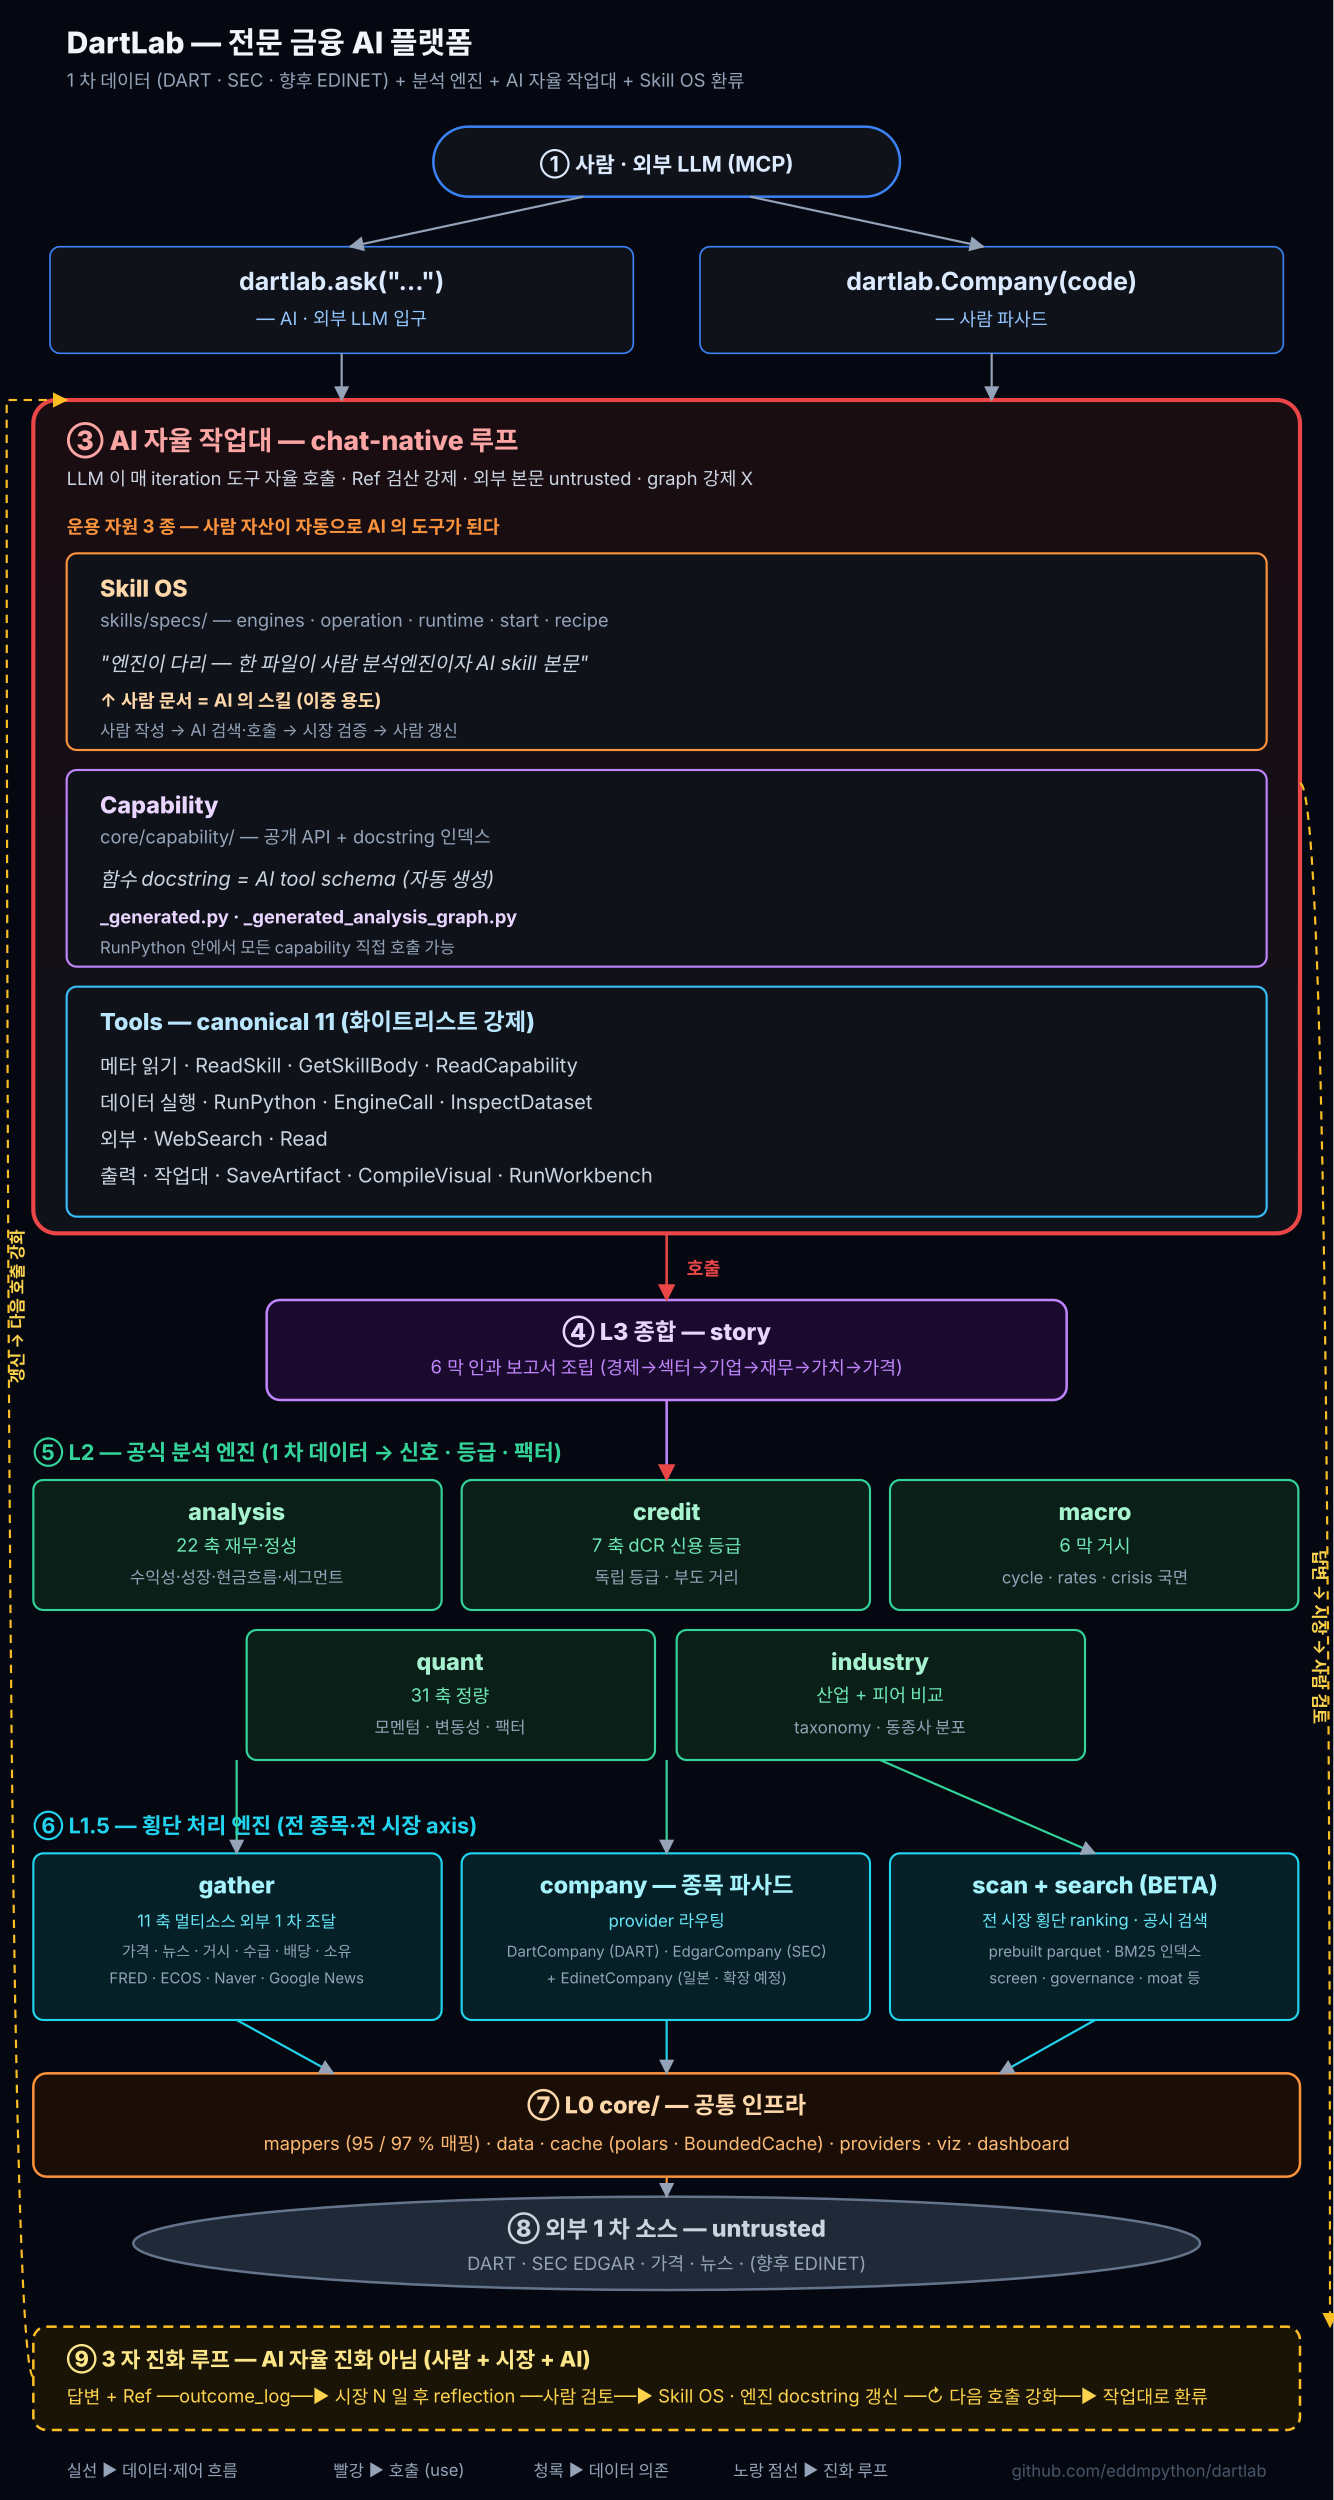
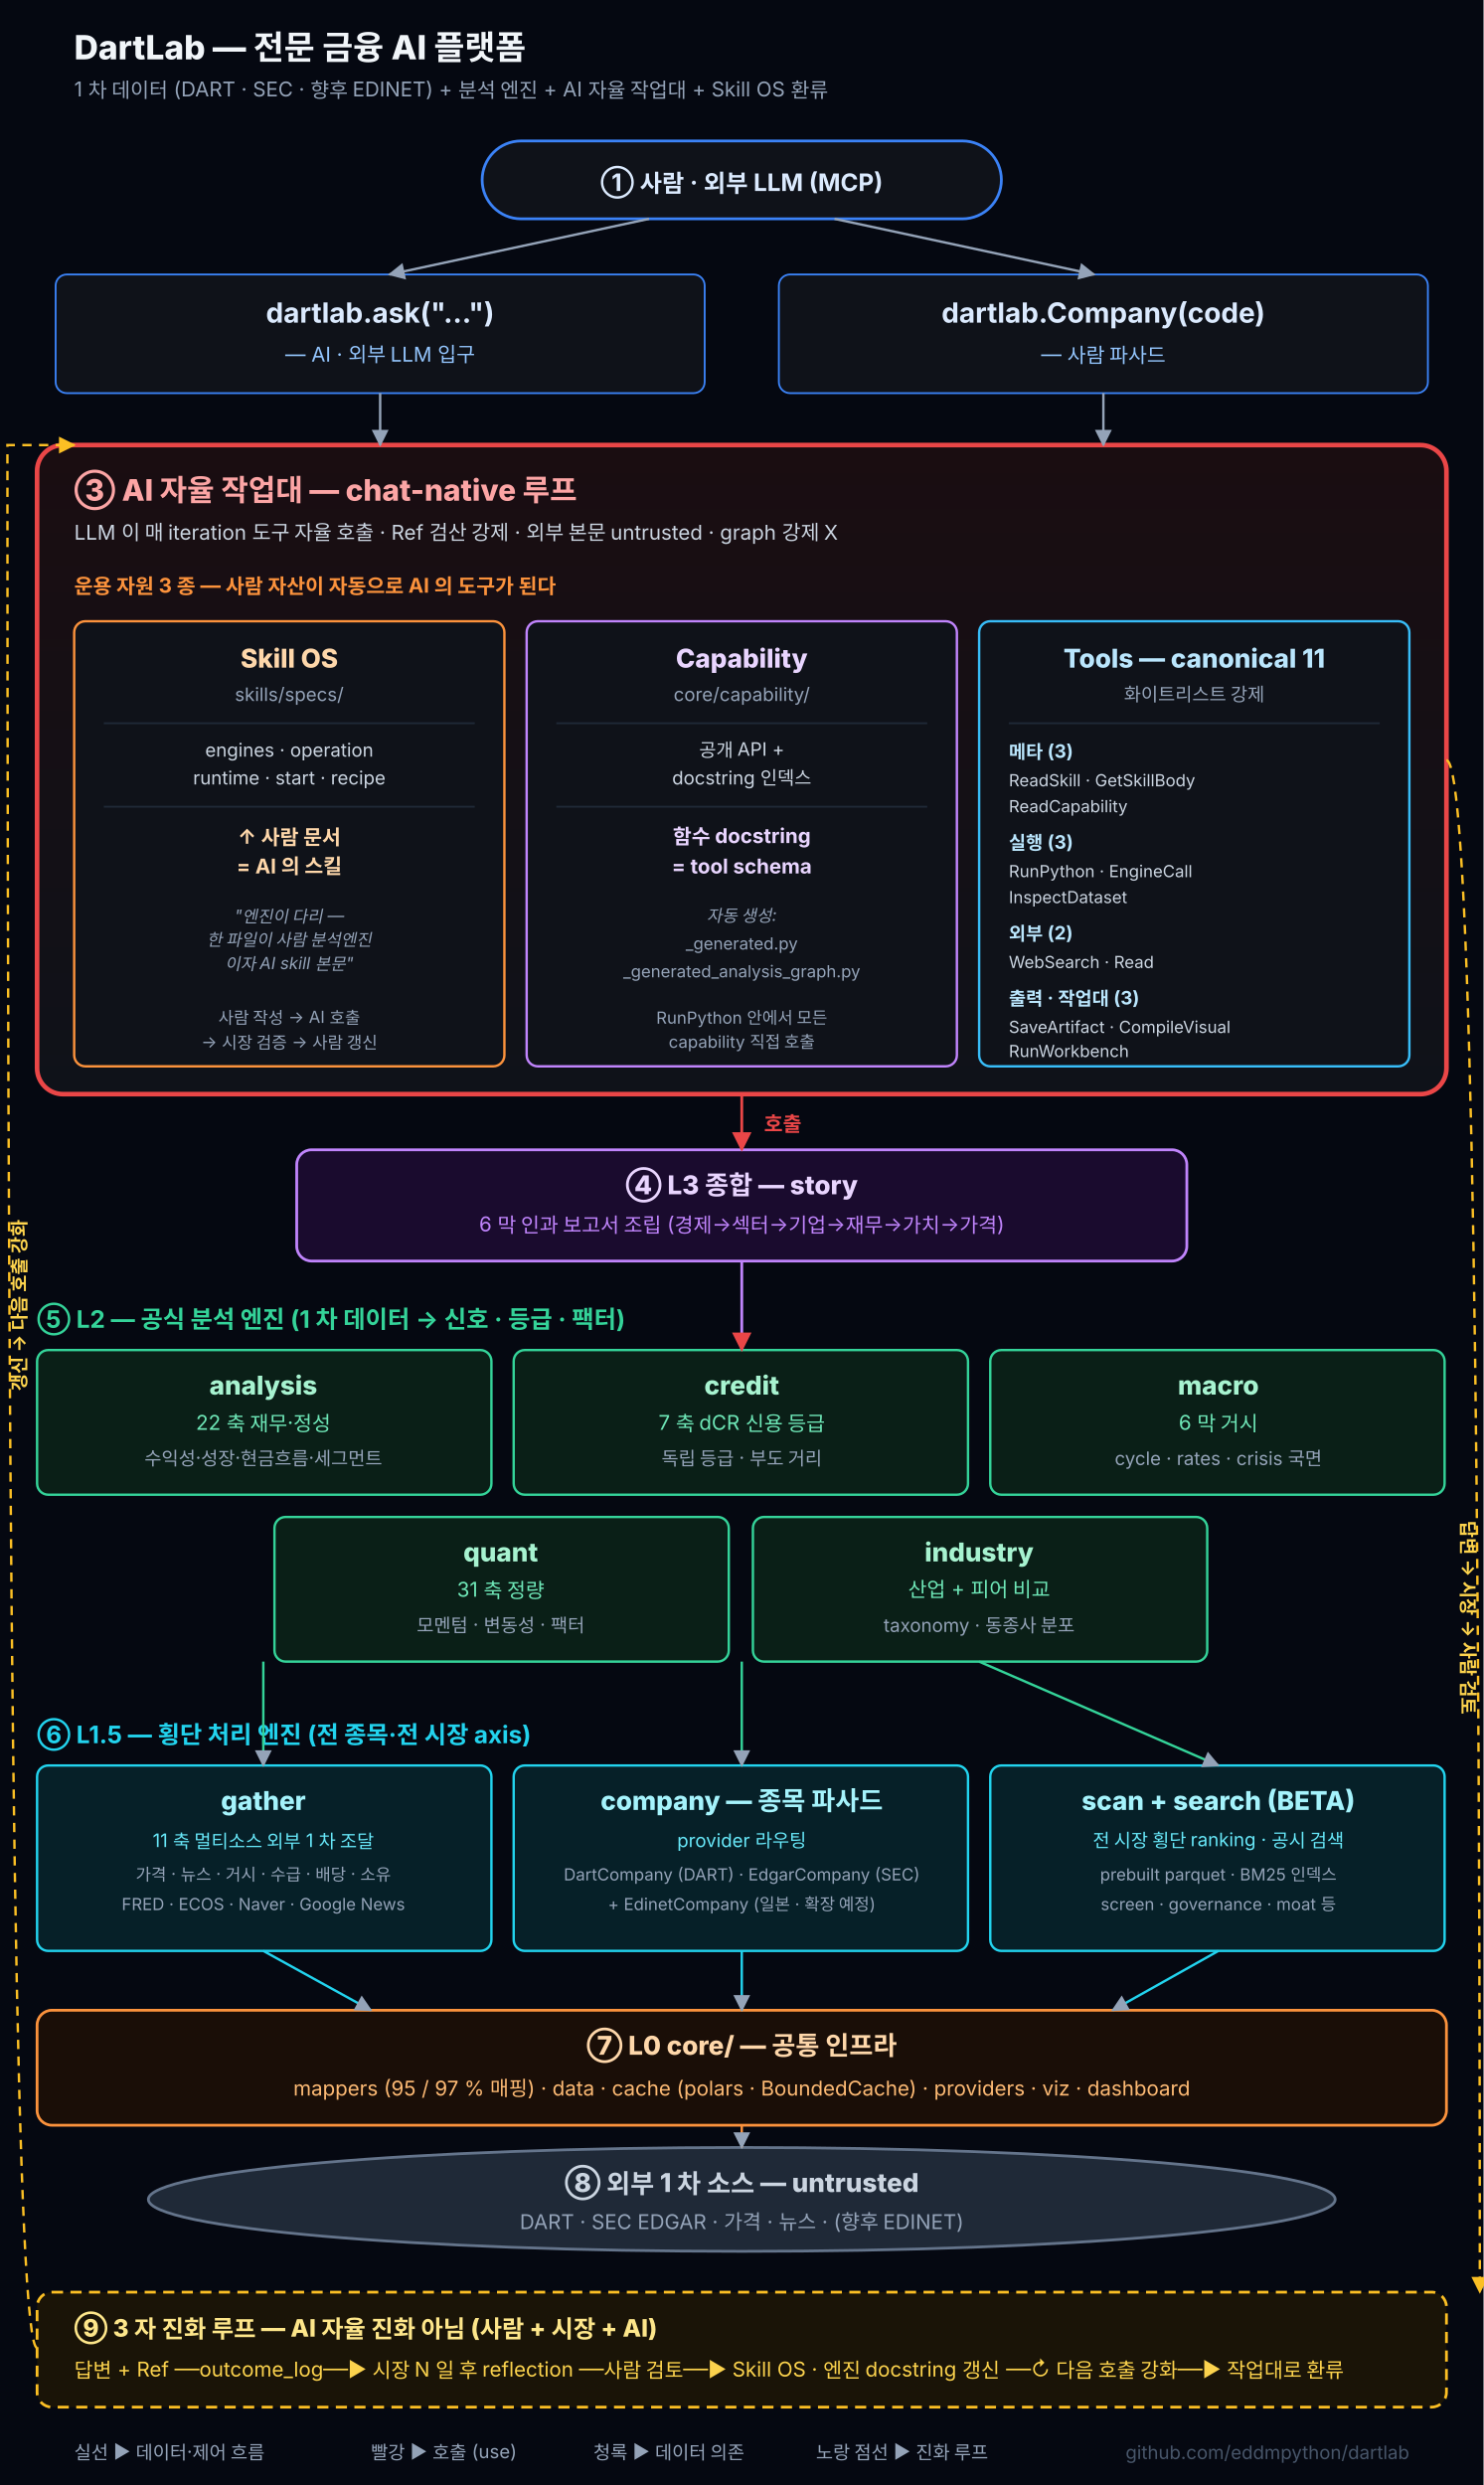
- <svg xmlns="http://www.w3.org/2000/svg" viewBox="0 0 800 1500" font-family="-apple-system,'Apple SD Gothic Neo',Pretendard,'Noto Sans KR',sans-serif" font-size="12">
+ <svg xmlns="http://www.w3.org/2000/svg" viewBox="0 0 800 1340" font-family="-apple-system,'Apple SD Gothic Neo',Pretendard,'Noto Sans KR',sans-serif" font-size="12">
  <defs>
    <marker id="arr" viewBox="0 0 10 10" refX="9" refY="5" markerWidth="7" markerHeight="7" orient="auto-start-reverse">
      <path d="M 0 0 L 10 5 L 0 10 z" fill="#94a3b8" />
    </marker>
    <marker id="arrCall" viewBox="0 0 10 10" refX="9" refY="5" markerWidth="7" markerHeight="7" orient="auto-start-reverse">
      <path d="M 0 0 L 10 5 L 0 10 z" fill="#ea4647" />
    </marker>
    <marker id="arrLoop" viewBox="0 0 10 10" refX="9" refY="5" markerWidth="7" markerHeight="7" orient="auto-start-reverse">
      <path d="M 0 0 L 10 5 L 0 10 z" fill="#fbbf24" />
    </marker>
    <linearGradient id="workbenchGrad" x1="0" y1="0" x2="0" y2="1">
      <stop offset="0%" stop-color="#1a0d11" />
      <stop offset="100%" stop-color="#0f1219" />
    </linearGradient>
  </defs>
-   <rect width="800" height="1500" fill="#050811" />
+   <rect width="800" height="1340" fill="#050811" />
  <text x="40" y="32" fill="#f1f5f9" font-size="18" font-weight="800">DartLab — 전문 금융 AI 플랫폼</text>
  <text x="40" y="52" fill="#94a3b8" font-size="11">1 차 데이터 (DART · SEC · 향후 EDINET) + 분석 엔진 + AI 자율 작업대 + Skill OS 환류</text>
  <rect x="260" y="76" width="280" height="42" rx="21" fill="#0f1219" stroke="#3b82f6" stroke-width="1.5" />
  <text x="400" y="103" text-anchor="middle" fill="#dbeafe" font-weight="700" font-size="13">① 사람 · 외부 LLM (MCP)</text>
  <rect x="30" y="148" width="350" height="64" rx="6" fill="#0f1219" stroke="#3b82f6" />
  <text x="205" y="174" text-anchor="middle" fill="#dbeafe" font-weight="700" font-size="15">dartlab.ask("…")</text>
  <text x="205" y="195" text-anchor="middle" fill="#93c5fd" font-size="11">— AI · 외부 LLM 입구</text>
  <rect x="420" y="148" width="350" height="64" rx="6" fill="#0f1219" stroke="#3b82f6" />
  <text x="595" y="174" text-anchor="middle" fill="#dbeafe" font-weight="700" font-size="15">dartlab.Company(code)</text>
  <text x="595" y="195" text-anchor="middle" fill="#93c5fd" font-size="11">— 사람 파사드</text>
  <line x1="350" y1="118" x2="210" y2="148" stroke="#94a3b8" stroke-width="1.3" marker-end="url(#arr)" />
  <line x1="450" y1="118" x2="590" y2="148" stroke="#94a3b8" stroke-width="1.3" marker-end="url(#arr)" />
-   <rect x="20" y="240" width="760" height="500" rx="14" fill="url(#workbenchGrad)" stroke="#ea4647" stroke-width="2.5" />
+   <rect x="20" y="240" width="760" height="350" rx="14" fill="url(#workbenchGrad)" stroke="#ea4647" stroke-width="2.5" />
  <text x="40" y="270" fill="#fca5a5" font-weight="800" font-size="16">③ AI 자율 작업대 — chat-native 루프</text>
  <text x="40" y="291" fill="#cbd5e1" font-size="11">LLM 이 매 iteration 도구 자율 호출 · Ref 검산 강제 · 외부 본문 untrusted · graph 강제 X</text>
  <text x="40" y="320" fill="#fb923c" font-weight="700" font-size="11">운용 자원 3 종 — 사람 자산이 자동으로 AI 의 도구가 된다</text>
-   <rect x="40" y="332" width="720" height="118" rx="6" fill="#0f1219" stroke="#fb923c" stroke-width="1.3" />
-   <text x="60" y="358" fill="#fed7aa" font-weight="800" font-size="14">Skill OS</text>
-   <text x="60" y="376" fill="#94a3b8" font-size="11">skills/specs/ — engines · operation · runtime · start · recipe</text>
-   <text x="60" y="402" fill="#cbd5e1" font-size="12" font-style="italic">"엔진이 다리 — 한 파일이 사람 분석엔진이자 AI skill 본문"</text>
-   <text x="60" y="424" fill="#fed7aa" font-size="11" font-weight="700">↑ 사람 문서 = AI 의 스킬 (이중 용도)</text>
-   <text x="60" y="442" fill="#94a3b8" font-size="10">사람 작성 → AI 검색·호출 → 시장 검증 → 사람 갱신</text>
-   <rect x="40" y="462" width="720" height="118" rx="6" fill="#0f1219" stroke="#c084fc" stroke-width="1.3" />
-   <text x="60" y="488" fill="#e9d5ff" font-weight="800" font-size="14">Capability</text>
-   <text x="60" y="506" fill="#94a3b8" font-size="11">core/capability/ — 공개 API + docstring 인덱스</text>
-   <text x="60" y="532" fill="#cbd5e1" font-size="12" font-style="italic">함수 docstring = AI tool schema (자동 생성)</text>
-   <text x="60" y="554" fill="#e9d5ff" font-size="11" font-weight="700">_generated.py · _generated_analysis_graph.py</text>
-   <text x="60" y="572" fill="#94a3b8" font-size="10">RunPython 안에서 모든 capability 직접 호출 가능</text>
-   <rect x="40" y="592" width="720" height="138" rx="6" fill="#0f1219" stroke="#38bdf8" stroke-width="1.3" />
-   <text x="60" y="618" fill="#bae6fd" font-weight="800" font-size="14">Tools — canonical 11 (화이트리스트 강제)</text>
-   <text x="60" y="644" fill="#cbd5e1" font-size="12">메타 읽기      ·  ReadSkill · GetSkillBody · ReadCapability</text>
-   <text x="60" y="666" fill="#cbd5e1" font-size="12">데이터 실행    ·  RunPython · EngineCall · InspectDataset</text>
-   <text x="60" y="688" fill="#cbd5e1" font-size="12">외부            ·  WebSearch · Read</text>
-   <text x="60" y="710" fill="#cbd5e1" font-size="12">출력 · 작업대   ·  SaveArtifact · CompileVisual · RunWorkbench</text>
+   <rect x="40" y="335" width="232" height="240" rx="6" fill="#0f1219" stroke="#fb923c" stroke-width="1.3" />
+   <text x="156" y="360" text-anchor="middle" fill="#fed7aa" font-weight="800" font-size="14">Skill OS</text>
+   <text x="156" y="378" text-anchor="middle" fill="#94a3b8" font-size="10">skills/specs/</text>
+   <line x1="56" y1="390" x2="256" y2="390" stroke="#1f2937" />
+   <text x="156" y="408" text-anchor="middle" fill="#cbd5e1" font-size="10">engines · operation</text>
+   <text x="156" y="423" text-anchor="middle" fill="#cbd5e1" font-size="10">runtime · start · recipe</text>
+   <line x1="56" y1="435" x2="256" y2="435" stroke="#1f2937" />
+   <text x="156" y="455" text-anchor="middle" fill="#fed7aa" font-size="11" font-weight="700">↑ 사람 문서</text>
+   <text x="156" y="471" text-anchor="middle" fill="#fed7aa" font-size="11" font-weight="700">= AI 의 스킬</text>
+   <text x="156" y="497" text-anchor="middle" fill="#94a3b8" font-size="9" font-style="italic">"엔진이 다리 —</text>
+   <text x="156" y="510" text-anchor="middle" fill="#94a3b8" font-size="9" font-style="italic">한 파일이 사람 분석엔진</text>
+   <text x="156" y="523" text-anchor="middle" fill="#94a3b8" font-size="9" font-style="italic">이자 AI skill 본문"</text>
+   <text x="156" y="552" text-anchor="middle" fill="#94a3b8" font-size="9">사람 작성 → AI 호출</text>
+   <text x="156" y="565" text-anchor="middle" fill="#94a3b8" font-size="9">→ 시장 검증 → 사람 갱신</text>
+   <rect x="284" y="335" width="232" height="240" rx="6" fill="#0f1219" stroke="#c084fc" stroke-width="1.3" />
+   <text x="400" y="360" text-anchor="middle" fill="#e9d5ff" font-weight="800" font-size="14">Capability</text>
+   <text x="400" y="378" text-anchor="middle" fill="#94a3b8" font-size="10">core/capability/</text>
+   <line x1="300" y1="390" x2="500" y2="390" stroke="#1f2937" />
+   <text x="400" y="408" text-anchor="middle" fill="#cbd5e1" font-size="10">공개 API +</text>
+   <text x="400" y="423" text-anchor="middle" fill="#cbd5e1" font-size="10">docstring 인덱스</text>
+   <line x1="300" y1="435" x2="500" y2="435" stroke="#1f2937" />
+   <text x="400" y="455" text-anchor="middle" fill="#e9d5ff" font-size="11" font-weight="700">함수 docstring</text>
+   <text x="400" y="471" text-anchor="middle" fill="#e9d5ff" font-size="11" font-weight="700">= tool schema</text>
+   <text x="400" y="497" text-anchor="middle" fill="#94a3b8" font-size="9" font-style="italic">자동 생성:</text>
+   <text x="400" y="512" text-anchor="middle" fill="#94a3b8" font-size="9">_generated.py</text>
+   <text x="400" y="527" text-anchor="middle" fill="#94a3b8" font-size="9">_generated_analysis_graph.py</text>
+   <text x="400" y="552" text-anchor="middle" fill="#94a3b8" font-size="9">RunPython 안에서 모든</text>
+   <text x="400" y="565" text-anchor="middle" fill="#94a3b8" font-size="9">capability 직접 호출</text>
+   <rect x="528" y="335" width="232" height="240" rx="6" fill="#0f1219" stroke="#38bdf8" stroke-width="1.3" />
+   <text x="644" y="360" text-anchor="middle" fill="#bae6fd" font-weight="800" font-size="14">Tools — canonical 11</text>
+   <text x="644" y="378" text-anchor="middle" fill="#94a3b8" font-size="10">화이트리스트 강제</text>
+   <line x1="544" y1="390" x2="744" y2="390" stroke="#1f2937" />
+   <text x="544" y="409" fill="#bae6fd" font-size="10" font-weight="700">메타 (3)</text>
+   <text x="544" y="424" fill="#cbd5e1" font-size="9">ReadSkill · GetSkillBody</text>
+   <text x="544" y="438" fill="#cbd5e1" font-size="9">ReadCapability</text>
+   <text x="544" y="458" fill="#bae6fd" font-size="10" font-weight="700">실행 (3)</text>
+   <text x="544" y="473" fill="#cbd5e1" font-size="9">RunPython · EngineCall</text>
+   <text x="544" y="487" fill="#cbd5e1" font-size="9">InspectDataset</text>
+   <text x="544" y="507" fill="#bae6fd" font-size="10" font-weight="700">외부 (2)</text>
+   <text x="544" y="522" fill="#cbd5e1" font-size="9">WebSearch · Read</text>
+   <text x="544" y="542" fill="#bae6fd" font-size="10" font-weight="700">출력 · 작업대 (3)</text>
+   <text x="544" y="557" fill="#cbd5e1" font-size="9">SaveArtifact · CompileVisual</text>
+   <text x="544" y="570" fill="#cbd5e1" font-size="9">RunWorkbench</text>
  <line x1="205" y1="212" x2="205" y2="240" stroke="#94a3b8" stroke-width="1.3" marker-end="url(#arr)" />
  <line x1="595" y1="212" x2="595" y2="240" stroke="#94a3b8" stroke-width="1.3" marker-end="url(#arr)" />
-   <rect x="160" y="780" width="480" height="60" rx="8" fill="#1a0b2e" stroke="#c084fc" stroke-width="1.5" />
-   <text x="400" y="804" text-anchor="middle" fill="#e9d5ff" font-weight="800" font-size="14">④ L3 종합 — story</text>
-   <text x="400" y="824" text-anchor="middle" fill="#c084fc" font-size="11">6 막 인과 보고서 조립 (경제→섹터→기업→재무→가치→가격)</text>
-   <line x1="400" y1="740" x2="400" y2="780" stroke="#ea4647" stroke-width="1.5" marker-end="url(#arrCall)" />
-   <text x="412" y="765" fill="#ea4647" font-size="11" font-weight="700">호출</text>
-   <text x="20" y="876" fill="#34d399" font-weight="700" font-size="13">⑤ L2 — 공식 분석 엔진 (1 차 데이터 → 신호 · 등급 · 팩터)</text>
+   <rect x="160" y="620" width="480" height="60" rx="8" fill="#1a0b2e" stroke="#c084fc" stroke-width="1.5" />
+   <text x="400" y="644" text-anchor="middle" fill="#e9d5ff" font-weight="800" font-size="14">④ L3 종합 — story</text>
+   <text x="400" y="664" text-anchor="middle" fill="#c084fc" font-size="11">6 막 인과 보고서 조립 (경제→섹터→기업→재무→가치→가격)</text>
+   <line x1="400" y1="590" x2="400" y2="620" stroke="#ea4647" stroke-width="1.5" marker-end="url(#arrCall)" />
+   <text x="412" y="610" fill="#ea4647" font-size="11" font-weight="700">호출</text>
+   <text x="20" y="716" fill="#34d399" font-weight="700" font-size="13">⑤ L2 — 공식 분석 엔진 (1 차 데이터 → 신호 · 등급 · 팩터)</text>
  <g>
-     <rect x="20" y="888" width="245" height="78" rx="6" fill="#0a1f17" stroke="#34d399" stroke-width="1.3" />
-     <text x="142" y="912" text-anchor="middle" fill="#a7f3d0" font-weight="800" font-size="14">analysis</text>
-     <text x="142" y="931" text-anchor="middle" fill="#6ee7b7" font-size="11">22 축 재무·정성</text>
-     <text x="142" y="950" text-anchor="middle" fill="#94a3b8" font-size="10">수익성·성장·현금흐름·세그먼트</text>
-     <rect x="277" y="888" width="245" height="78" rx="6" fill="#0a1f17" stroke="#34d399" stroke-width="1.3" />
-     <text x="400" y="912" text-anchor="middle" fill="#a7f3d0" font-weight="800" font-size="14">credit</text>
-     <text x="400" y="931" text-anchor="middle" fill="#6ee7b7" font-size="11">7 축 dCR 신용 등급</text>
-     <text x="400" y="950" text-anchor="middle" fill="#94a3b8" font-size="10">독립 등급 · 부도 거리</text>
-     <rect x="534" y="888" width="245" height="78" rx="6" fill="#0a1f17" stroke="#34d399" stroke-width="1.3" />
-     <text x="657" y="912" text-anchor="middle" fill="#a7f3d0" font-weight="800" font-size="14">macro</text>
-     <text x="657" y="931" text-anchor="middle" fill="#6ee7b7" font-size="11">6 막 거시</text>
-     <text x="657" y="950" text-anchor="middle" fill="#94a3b8" font-size="10">cycle · rates · crisis 국면</text>
+     <rect x="20" y="728" width="245" height="78" rx="6" fill="#0a1f17" stroke="#34d399" stroke-width="1.3" />
+     <text x="142" y="752" text-anchor="middle" fill="#a7f3d0" font-weight="800" font-size="14">analysis</text>
+     <text x="142" y="771" text-anchor="middle" fill="#6ee7b7" font-size="11">22 축 재무·정성</text>
+     <text x="142" y="790" text-anchor="middle" fill="#94a3b8" font-size="10">수익성·성장·현금흐름·세그먼트</text>
+     <rect x="277" y="728" width="245" height="78" rx="6" fill="#0a1f17" stroke="#34d399" stroke-width="1.3" />
+     <text x="400" y="752" text-anchor="middle" fill="#a7f3d0" font-weight="800" font-size="14">credit</text>
+     <text x="400" y="771" text-anchor="middle" fill="#6ee7b7" font-size="11">7 축 dCR 신용 등급</text>
+     <text x="400" y="790" text-anchor="middle" fill="#94a3b8" font-size="10">독립 등급 · 부도 거리</text>
+     <rect x="534" y="728" width="245" height="78" rx="6" fill="#0a1f17" stroke="#34d399" stroke-width="1.3" />
+     <text x="657" y="752" text-anchor="middle" fill="#a7f3d0" font-weight="800" font-size="14">macro</text>
+     <text x="657" y="771" text-anchor="middle" fill="#6ee7b7" font-size="11">6 막 거시</text>
+     <text x="657" y="790" text-anchor="middle" fill="#94a3b8" font-size="10">cycle · rates · crisis 국면</text>
  </g>
  <g>
-     <rect x="148" y="978" width="245" height="78" rx="6" fill="#0a1f17" stroke="#34d399" stroke-width="1.3" />
-     <text x="270" y="1002" text-anchor="middle" fill="#a7f3d0" font-weight="800" font-size="14">quant</text>
-     <text x="270" y="1021" text-anchor="middle" fill="#6ee7b7" font-size="11">31 축 정량</text>
-     <text x="270" y="1040" text-anchor="middle" fill="#94a3b8" font-size="10">모멘텀 · 변동성 · 팩터</text>
-     <rect x="406" y="978" width="245" height="78" rx="6" fill="#0a1f17" stroke="#34d399" stroke-width="1.3" />
-     <text x="528" y="1002" text-anchor="middle" fill="#a7f3d0" font-weight="800" font-size="14">industry</text>
-     <text x="528" y="1021" text-anchor="middle" fill="#6ee7b7" font-size="11">산업 + 피어 비교</text>
-     <text x="528" y="1040" text-anchor="middle" fill="#94a3b8" font-size="10">taxonomy · 동종사 분포</text>
+     <rect x="148" y="818" width="245" height="78" rx="6" fill="#0a1f17" stroke="#34d399" stroke-width="1.3" />
+     <text x="270" y="842" text-anchor="middle" fill="#a7f3d0" font-weight="800" font-size="14">quant</text>
+     <text x="270" y="861" text-anchor="middle" fill="#6ee7b7" font-size="11">31 축 정량</text>
+     <text x="270" y="880" text-anchor="middle" fill="#94a3b8" font-size="10">모멘텀 · 변동성 · 팩터</text>
+     <rect x="406" y="818" width="245" height="78" rx="6" fill="#0a1f17" stroke="#34d399" stroke-width="1.3" />
+     <text x="528" y="842" text-anchor="middle" fill="#a7f3d0" font-weight="800" font-size="14">industry</text>
+     <text x="528" y="861" text-anchor="middle" fill="#6ee7b7" font-size="11">산업 + 피어 비교</text>
+     <text x="528" y="880" text-anchor="middle" fill="#94a3b8" font-size="10">taxonomy · 동종사 분포</text>
  </g>
-   <line x1="400" y1="840" x2="400" y2="888" stroke="#c084fc" stroke-width="1.5" marker-end="url(#arrCall)" />
-   <text x="20" y="1100" fill="#22d3ee" font-weight="700" font-size="13">⑥ L1.5 — 횡단 처리 엔진 (전 종목·전 시장 axis)</text>
+   <line x1="400" y1="680" x2="400" y2="728" stroke="#c084fc" stroke-width="1.5" marker-end="url(#arrCall)" />
+   <text x="20" y="940" fill="#22d3ee" font-weight="700" font-size="13">⑥ L1.5 — 횡단 처리 엔진 (전 종목·전 시장 axis)</text>
  <g>
-     <rect x="20" y="1112" width="245" height="100" rx="6" fill="#062028" stroke="#22d3ee" stroke-width="1.3" />
-     <text x="142" y="1136" text-anchor="middle" fill="#a5f3fc" font-weight="800" font-size="14">gather</text>
-     <text x="142" y="1156" text-anchor="middle" fill="#67e8f9" font-size="10">11 축 멀티소스 외부 1 차 조달</text>
-     <text x="142" y="1174" text-anchor="middle" fill="#94a3b8" font-size="9">가격 · 뉴스 · 거시 · 수급 · 배당 · 소유</text>
-     <text x="142" y="1190" text-anchor="middle" fill="#94a3b8" font-size="9">FRED · ECOS · Naver · Google News</text>
-     <rect x="277" y="1112" width="245" height="100" rx="6" fill="#062028" stroke="#22d3ee" stroke-width="1.3" />
-     <text x="400" y="1136" text-anchor="middle" fill="#a5f3fc" font-weight="800" font-size="14">company — 종목 파사드</text>
-     <text x="400" y="1156" text-anchor="middle" fill="#67e8f9" font-size="10">provider 라우팅</text>
-     <text x="400" y="1174" text-anchor="middle" fill="#94a3b8" font-size="9">DartCompany (DART) · EdgarCompany (SEC)</text>
-     <text x="400" y="1190" text-anchor="middle" fill="#94a3b8" font-size="9">+ EdinetCompany (일본 · 확장 예정)</text>
-     <rect x="534" y="1112" width="245" height="100" rx="6" fill="#062028" stroke="#22d3ee" stroke-width="1.3" />
-     <text x="657" y="1136" text-anchor="middle" fill="#a5f3fc" font-weight="800" font-size="14">scan + search (BETA)</text>
-     <text x="657" y="1156" text-anchor="middle" fill="#67e8f9" font-size="10">전 시장 횡단 ranking · 공시 검색</text>
-     <text x="657" y="1174" text-anchor="middle" fill="#94a3b8" font-size="9">prebuilt parquet · BM25 인덱스</text>
-     <text x="657" y="1190" text-anchor="middle" fill="#94a3b8" font-size="9">screen · governance · moat 등</text>
+     <rect x="20" y="952" width="245" height="100" rx="6" fill="#062028" stroke="#22d3ee" stroke-width="1.3" />
+     <text x="142" y="976" text-anchor="middle" fill="#a5f3fc" font-weight="800" font-size="14">gather</text>
+     <text x="142" y="996" text-anchor="middle" fill="#67e8f9" font-size="10">11 축 멀티소스 외부 1 차 조달</text>
+     <text x="142" y="1014" text-anchor="middle" fill="#94a3b8" font-size="9">가격 · 뉴스 · 거시 · 수급 · 배당 · 소유</text>
+     <text x="142" y="1030" text-anchor="middle" fill="#94a3b8" font-size="9">FRED · ECOS · Naver · Google News</text>
+     <rect x="277" y="952" width="245" height="100" rx="6" fill="#062028" stroke="#22d3ee" stroke-width="1.3" />
+     <text x="400" y="976" text-anchor="middle" fill="#a5f3fc" font-weight="800" font-size="14">company — 종목 파사드</text>
+     <text x="400" y="996" text-anchor="middle" fill="#67e8f9" font-size="10">provider 라우팅</text>
+     <text x="400" y="1014" text-anchor="middle" fill="#94a3b8" font-size="9">DartCompany (DART) · EdgarCompany (SEC)</text>
+     <text x="400" y="1030" text-anchor="middle" fill="#94a3b8" font-size="9">+ EdinetCompany (일본 · 확장 예정)</text>
+     <rect x="534" y="952" width="245" height="100" rx="6" fill="#062028" stroke="#22d3ee" stroke-width="1.3" />
+     <text x="657" y="976" text-anchor="middle" fill="#a5f3fc" font-weight="800" font-size="14">scan + search (BETA)</text>
+     <text x="657" y="996" text-anchor="middle" fill="#67e8f9" font-size="10">전 시장 횡단 ranking · 공시 검색</text>
+     <text x="657" y="1014" text-anchor="middle" fill="#94a3b8" font-size="9">prebuilt parquet · BM25 인덱스</text>
+     <text x="657" y="1030" text-anchor="middle" fill="#94a3b8" font-size="9">screen · governance · moat 등</text>
  </g>
-   <line x1="142" y1="1056" x2="142" y2="1112" stroke="#34d399" stroke-width="1.3" marker-end="url(#arr)" />
-   <line x1="400" y1="1056" x2="400" y2="1112" stroke="#34d399" stroke-width="1.3" marker-end="url(#arr)" />
-   <line x1="528" y1="1056" x2="657" y2="1112" stroke="#34d399" stroke-width="1.3" marker-end="url(#arr)" />
-   <rect x="20" y="1244" width="760" height="62" rx="8" fill="#1a0e07" stroke="#fb923c" stroke-width="1.5" />
-   <text x="400" y="1268" text-anchor="middle" fill="#fed7aa" font-weight="800" font-size="14">⑦ L0 core/ — 공통 인프라</text>
-   <text x="400" y="1290" text-anchor="middle" fill="#fdba74" font-size="11">mappers (95 / 97 % 매핑) · data · cache (polars · BoundedCache) · providers · viz · dashboard</text>
-   <line x1="142" y1="1212" x2="200" y2="1244" stroke="#22d3ee" stroke-width="1.3" marker-end="url(#arr)" />
-   <line x1="400" y1="1212" x2="400" y2="1244" stroke="#22d3ee" stroke-width="1.3" marker-end="url(#arr)" />
-   <line x1="657" y1="1212" x2="600" y2="1244" stroke="#22d3ee" stroke-width="1.3" marker-end="url(#arr)" />
-   <ellipse cx="400" cy="1346" rx="320" ry="28" fill="#1f2937" stroke="#64748b" stroke-width="1.5" />
-   <text x="400" y="1342" text-anchor="middle" fill="#cbd5e1" font-weight="800" font-size="14">⑧ 외부 1 차 소스 — untrusted</text>
-   <text x="400" y="1362" text-anchor="middle" fill="#94a3b8" font-size="11">DART · SEC EDGAR · 가격 · 뉴스 · (향후 EDINET)</text>
-   <line x1="400" y1="1306" x2="400" y2="1318" stroke="#fb923c" stroke-width="1.3" marker-end="url(#arr)" />
-   <rect x="20" y="1396" width="760" height="62" rx="8" fill="#1a1407" stroke="#fbbf24" stroke-width="1.5" stroke-dasharray="6 4" />
-   <text x="40" y="1420" fill="#fde68a" font-weight="800" font-size="13">⑨ 3 자 진화 루프 — AI 자율 진화 아님 (사람 + 시장 + AI)</text>
-   <text x="40" y="1442" fill="#fcd34d" font-size="11">답변 + Ref ──outcome_log──▶ 시장 N 일 후 reflection ──사람 검토──▶ Skill OS · 엔진 docstring 갱신 ──↻ 다음 호출 강화──▶ 작업대로 환류</text>
-   <path d="M 780 470 Q 798 470, 798 1396" fill="none" stroke="#fbbf24" stroke-width="1.3" stroke-dasharray="5 4" marker-end="url(#arrLoop)" />
-   <text x="788" y="930" fill="#fcd34d" font-size="10" font-weight="700" transform="rotate(90 788 930)">답변 → 시장 → 사람 검토</text>
-   <path d="M 20 1426 Q 4 1426, 4 240 L 40 240" fill="none" stroke="#fbbf24" stroke-width="1.3" stroke-dasharray="5 4" marker-end="url(#arrLoop)" />
-   <text x="14" y="830" fill="#fcd34d" font-size="10" font-weight="700" transform="rotate(-90 14 830)">갱신 → 다음 호출 강화</text>
-   <g transform="translate(40, 1486)">
+   <line x1="142" y1="896" x2="142" y2="952" stroke="#34d399" stroke-width="1.3" marker-end="url(#arr)" />
+   <line x1="400" y1="896" x2="400" y2="952" stroke="#34d399" stroke-width="1.3" marker-end="url(#arr)" />
+   <line x1="528" y1="896" x2="657" y2="952" stroke="#34d399" stroke-width="1.3" marker-end="url(#arr)" />
+   <rect x="20" y="1084" width="760" height="62" rx="8" fill="#1a0e07" stroke="#fb923c" stroke-width="1.5" />
+   <text x="400" y="1108" text-anchor="middle" fill="#fed7aa" font-weight="800" font-size="14">⑦ L0 core/ — 공통 인프라</text>
+   <text x="400" y="1130" text-anchor="middle" fill="#fdba74" font-size="11">mappers (95 / 97 % 매핑) · data · cache (polars · BoundedCache) · providers · viz · dashboard</text>
+   <line x1="142" y1="1052" x2="200" y2="1084" stroke="#22d3ee" stroke-width="1.3" marker-end="url(#arr)" />
+   <line x1="400" y1="1052" x2="400" y2="1084" stroke="#22d3ee" stroke-width="1.3" marker-end="url(#arr)" />
+   <line x1="657" y1="1052" x2="600" y2="1084" stroke="#22d3ee" stroke-width="1.3" marker-end="url(#arr)" />
+   <ellipse cx="400" cy="1186" rx="320" ry="28" fill="#1f2937" stroke="#64748b" stroke-width="1.5" />
+   <text x="400" y="1182" text-anchor="middle" fill="#cbd5e1" font-weight="800" font-size="14">⑧ 외부 1 차 소스 — untrusted</text>
+   <text x="400" y="1202" text-anchor="middle" fill="#94a3b8" font-size="11">DART · SEC EDGAR · 가격 · 뉴스 · (향후 EDINET)</text>
+   <line x1="400" y1="1146" x2="400" y2="1158" stroke="#fb923c" stroke-width="1.3" marker-end="url(#arr)" />
+   <rect x="20" y="1236" width="760" height="62" rx="8" fill="#1a1407" stroke="#fbbf24" stroke-width="1.5" stroke-dasharray="6 4" />
+   <text x="40" y="1260" fill="#fde68a" font-weight="800" font-size="13">⑨ 3 자 진화 루프 — AI 자율 진화 아님 (사람 + 시장 + AI)</text>
+   <text x="40" y="1282" fill="#fcd34d" font-size="11">답변 + Ref ──outcome_log──▶ 시장 N 일 후 reflection ──사람 검토──▶ Skill OS · 엔진 docstring 갱신 ──↻ 다음 호출 강화──▶ 작업대로 환류</text>
+   <path d="M 780 410 Q 798 410, 798 1236" fill="none" stroke="#fbbf24" stroke-width="1.3" stroke-dasharray="5 4" marker-end="url(#arrLoop)" />
+   <text x="788" y="820" fill="#fcd34d" font-size="10" font-weight="700" transform="rotate(90 788 820)">답변 → 시장 → 사람 검토</text>
+   <path d="M 20 1266 Q 4 1266, 4 240 L 40 240" fill="none" stroke="#fbbf24" stroke-width="1.3" stroke-dasharray="5 4" marker-end="url(#arrLoop)" />
+   <text x="14" y="750" fill="#fcd34d" font-size="10" font-weight="700" transform="rotate(-90 14 750)">갱신 → 다음 호출 강화</text>
+   <g transform="translate(40, 1326)">
    <text x="0" y="0" fill="#94a3b8" font-size="10">실선 ▶ 데이터·제어 흐름</text>
    <text x="160" y="0" fill="#94a3b8" font-size="10">빨강 ▶ 호출 (use)</text>
    <text x="280" y="0" fill="#94a3b8" font-size="10">청록 ▶ 데이터 의존</text>
    <text x="400" y="0" fill="#94a3b8" font-size="10">노랑 점선 ▶ 진화 루프</text>
    <text x="720" y="0" fill="#475569" font-size="10" text-anchor="end">github.com/eddmpython/dartlab</text>
  </g>
</svg>
